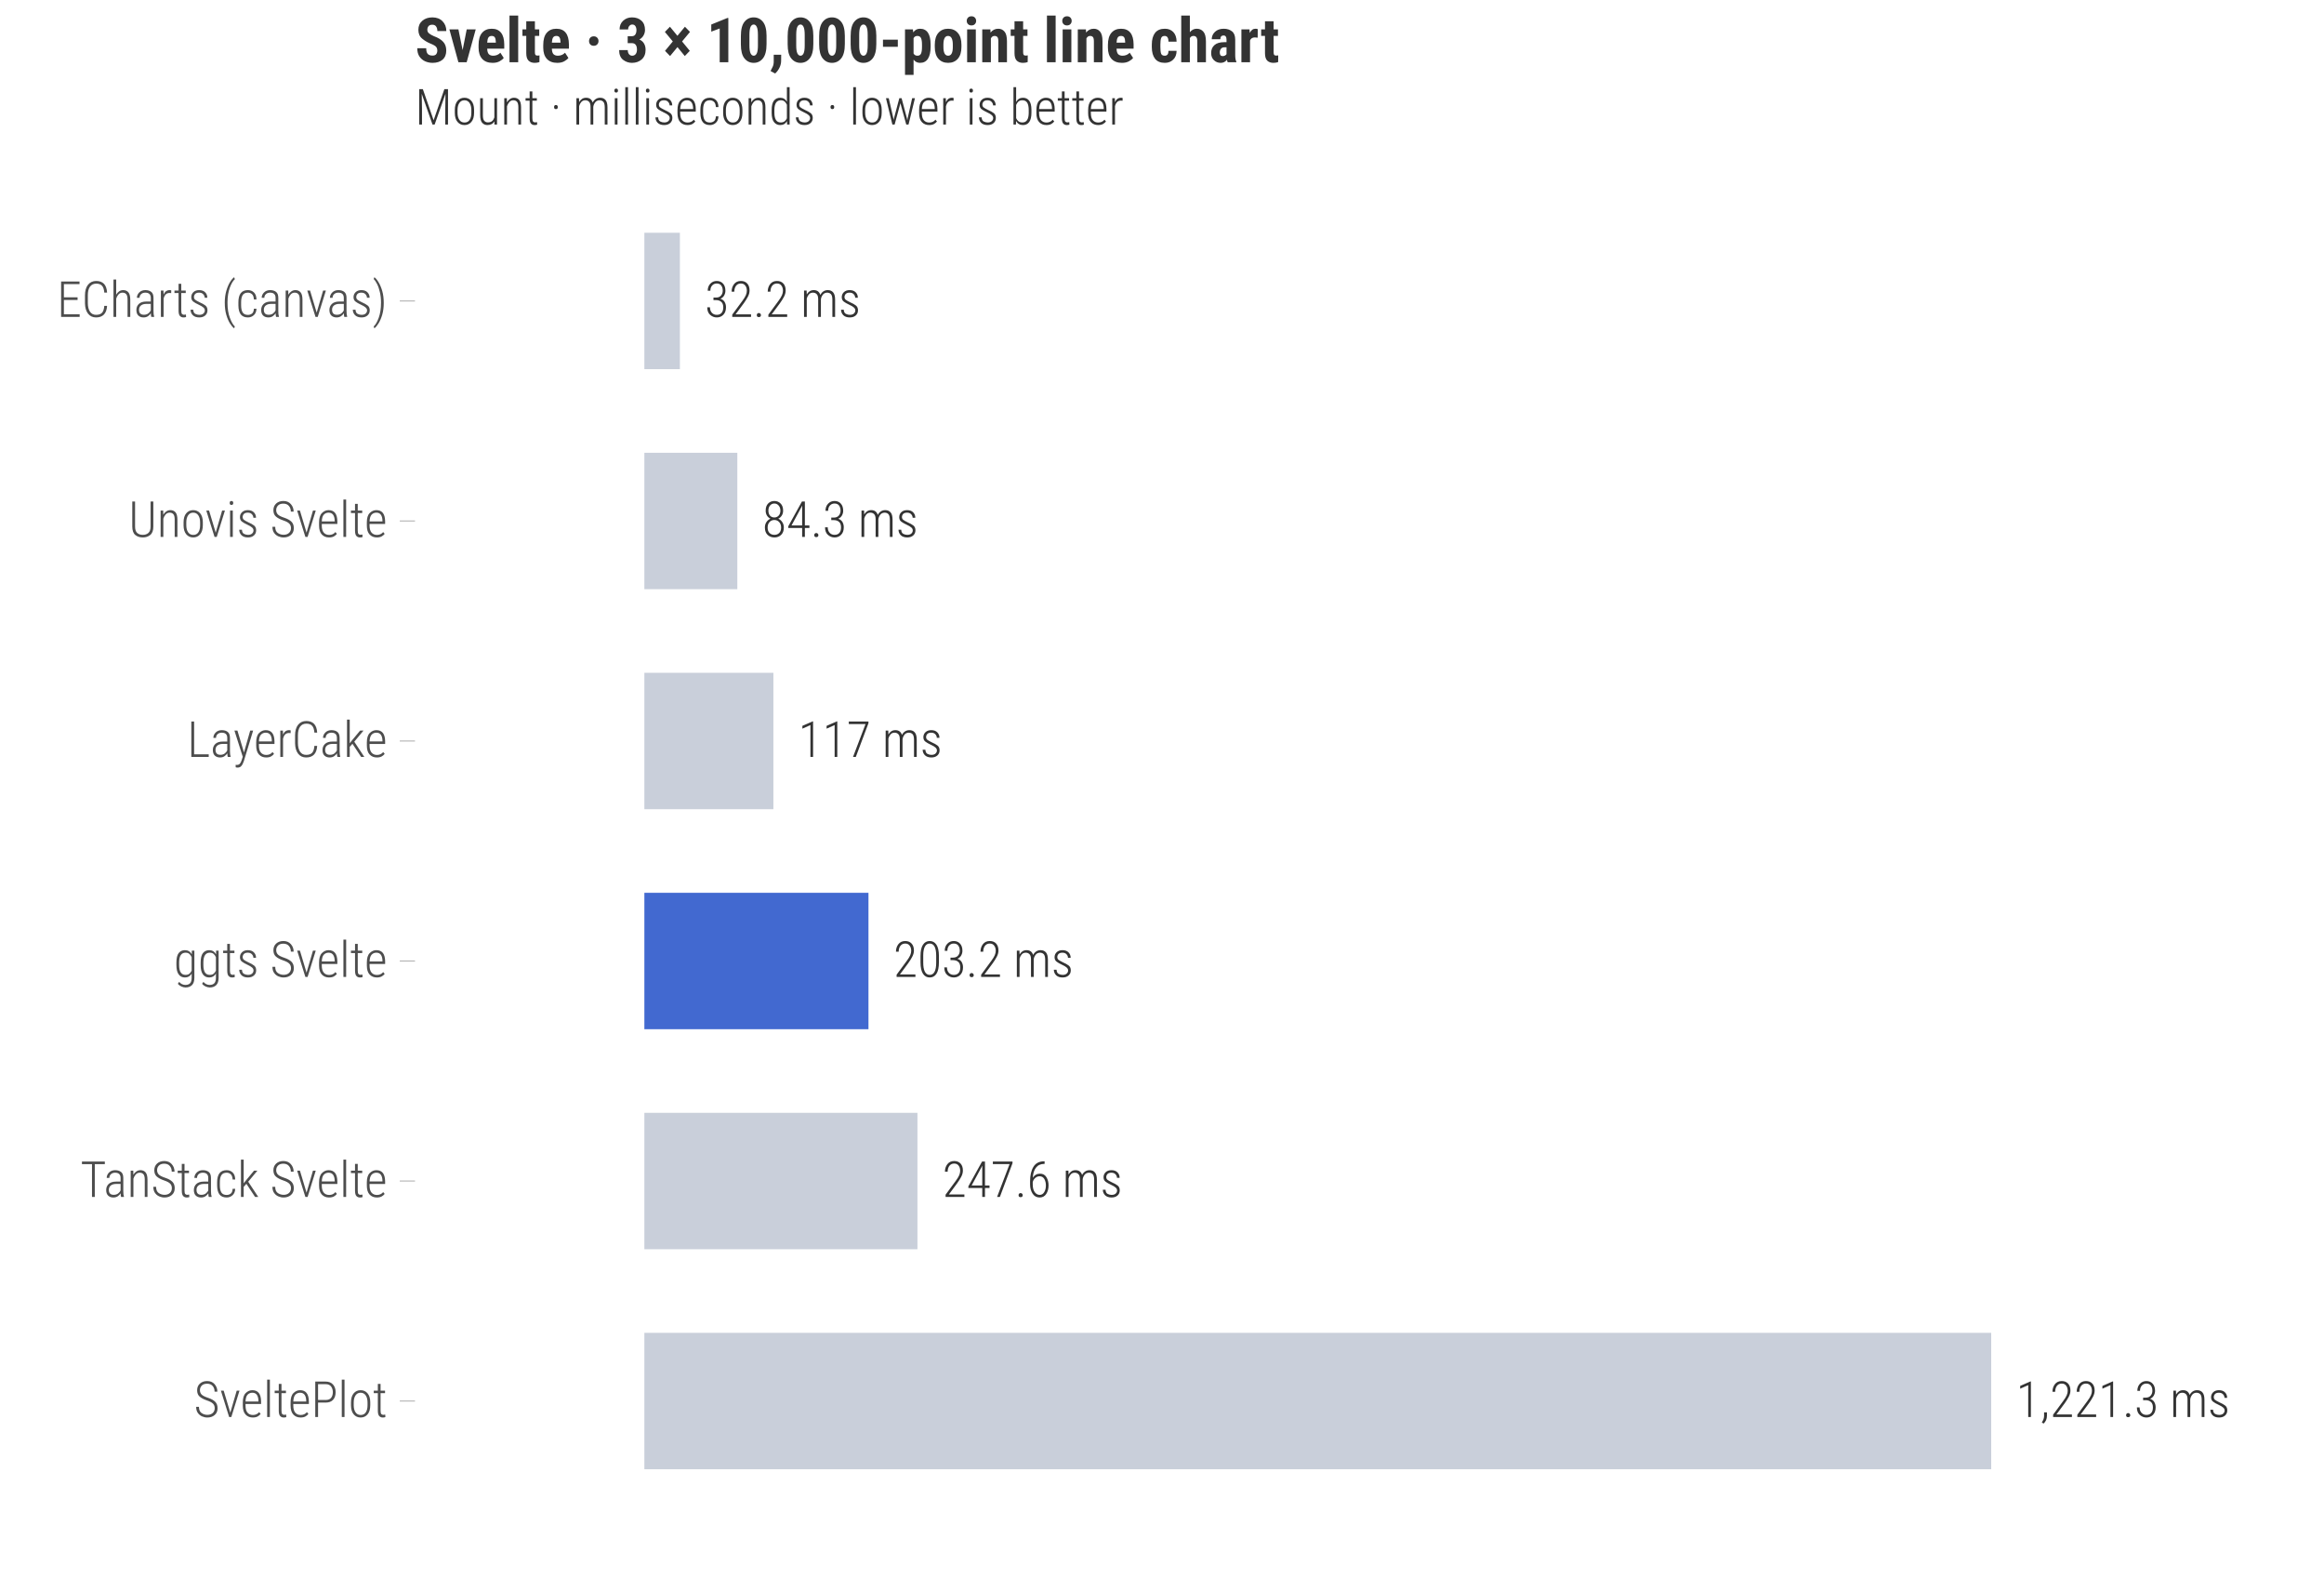
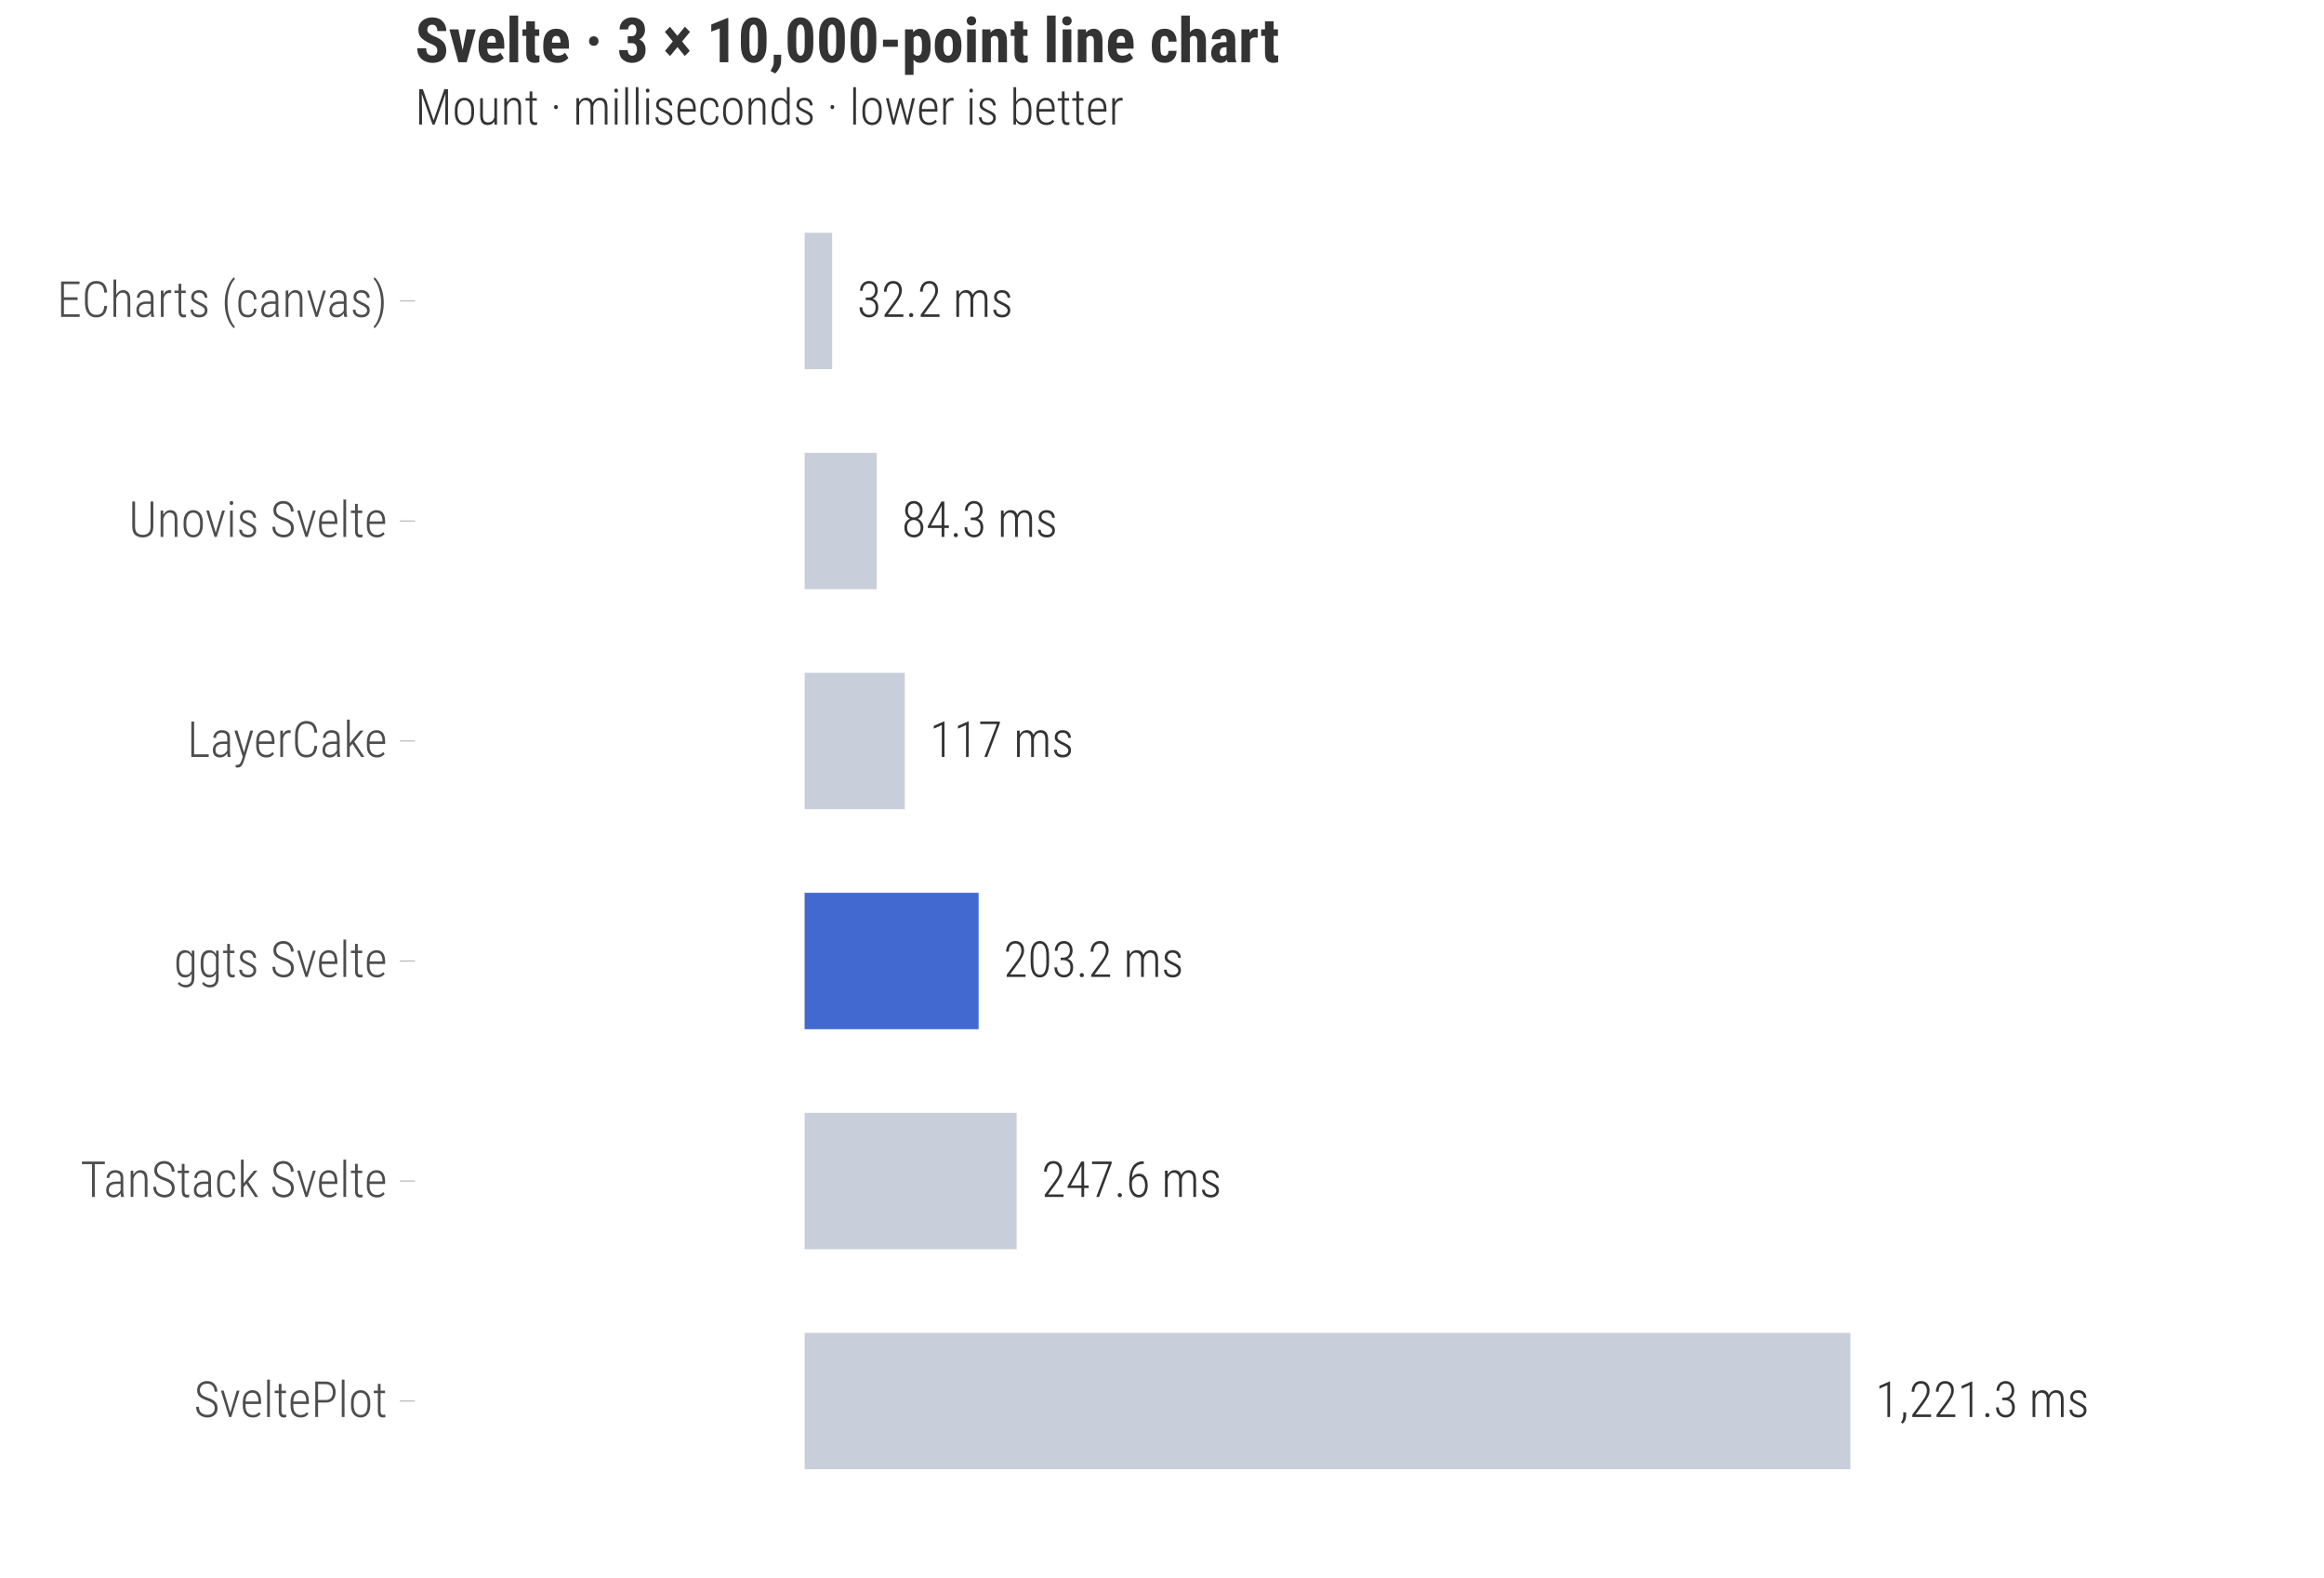
<svg xmlns="http://www.w3.org/2000/svg" width="560" height="380" viewBox="0 0 560 380" role="img" aria-label="Svelte · 3 × 10,000-point line chart. Mount · milliseconds · lower is better. ECharts (canvas): 32.2 ms; Unovis Svelte: 84.3 ms; LayerCake: 117 ms; ggts Svelte: 203.2 ms; TanStack Svelte: 247.6 ms; SveltePlot: 1,221.3 ms." class="gg-plot" font-family="&quot;Roboto Condensed&quot;, &quot;Arial Narrow&quot;, Arial, sans-serif" font-size="11" font-weight="300" text-rendering="optimizeLegibility" shape-rendering="geometricPrecision">
  <rect class="gg-paper" width="560" height="380" fill="var(--gg-paper, #ffffff)" />
  <text class="gg-title" x="100" y="15" font-size="15" font-weight="700" fill="var(--gg-ink, #333333)">Svelte · 3 × 10,000-point line chart</text>
  <text class="gg-subtitle" x="100" y="30" font-size="12" font-weight="300" fill="var(--gg-ink, #333333)">Mount · milliseconds · lower is better</text>
  <defs>
    <clipPath id="gg-clip-0">
      <rect width="456" height="318" />
    </clipPath>
  </defs>
  <g class="gg-panel" data-panel="0" transform="translate(100,46)">
    <rect class="gg-panel-background" width="456" height="318" fill="var(--gg-panel, #ffffff)" />
    <g class="gg-grid" stroke="var(--gg-grid, transparent)" stroke-width="0.25" vector-effect="non-scaling-stroke">
-       <line x1="2.13" y1="0" x2="2.13" y2="318" />
-       <line x1="55.27" y1="0" x2="55.27" y2="318" />
-       <line x1="108.42" y1="0" x2="108.42" y2="318" />
-       <line x1="161.57" y1="0" x2="161.57" y2="318" />
-       <line x1="214.71" y1="0" x2="214.71" y2="318" />
-       <line x1="267.86" y1="0" x2="267.86" y2="318" />
-       <line x1="321.01" y1="0" x2="321.01" y2="318" />
-       <line x1="374.15" y1="0" x2="374.15" y2="318" />
-       <line x1="427.3" y1="0" x2="427.3" y2="318" />
+       <line x1="93.88" y1="0" x2="93.88" y2="318" />
+       <line x1="197.05" y1="0" x2="197.05" y2="318" />
+       <line x1="300.22" y1="0" x2="300.22" y2="318" />
+       <line x1="403.38" y1="0" x2="403.38" y2="318" />
      <line x1="0" y1="26.5" x2="456" y2="26.5" />
      <line x1="0" y1="79.5" x2="456" y2="79.5" />
      <line x1="0" y1="132.5" x2="456" y2="132.5" />
      <line x1="0" y1="185.5" x2="456" y2="185.5" />
      <line x1="0" y1="238.5" x2="456" y2="238.5" />
      <line x1="0" y1="291.5" x2="456" y2="291.5" />
    </g>
    <g class="gg-marks" clip-path="url(#gg-clip-0)">
      <g class="gg-batch gg-rects" data-layer="0">
-         <rect x="55.27" y="10.07" width="8.56" height="32.86" fill="#c9cfda" />
-         <rect x="55.27" y="63.07" width="22.4" height="32.86" fill="#c9cfda" />
-         <rect x="55.27" y="116.07" width="31.09" height="32.86" fill="#c9cfda" />
-         <rect x="55.27" y="169.07" width="54" height="32.86" fill="#4269d0" />
-         <rect x="55.27" y="222.07" width="65.8" height="32.86" fill="#c9cfda" />
-         <rect x="55.27" y="275.07" width="324.54" height="32.86" fill="#c9cfda" />
+         <rect x="93.88" y="10.07" width="6.64" height="32.86" fill="#c9cfda" />
+         <rect x="93.88" y="63.07" width="17.39" height="32.86" fill="#c9cfda" />
+         <rect x="93.88" y="116.07" width="24.14" height="32.86" fill="#c9cfda" />
+         <rect x="93.88" y="169.07" width="41.93" height="32.86" fill="#4269d0" />
+         <rect x="93.88" y="222.07" width="51.09" height="32.86" fill="#c9cfda" />
+         <rect x="93.88" y="275.07" width="252" height="32.86" fill="#c9cfda" />
      </g>
      <g class="gg-batch gg-glyphs" data-layer="1" font-size="12" text-anchor="start">
-         <text x="69.83" y="26.5" dy="0.32em" fill="var(--gg-ink, #333333)">32.2 ms</text>
-         <text x="83.67" y="79.5" dy="0.32em" fill="var(--gg-ink, #333333)">84.3 ms</text>
-         <text x="92.36" y="132.5" dy="0.32em" fill="var(--gg-ink, #333333)">117 ms</text>
-         <text x="115.27" y="185.5" dy="0.32em" fill="var(--gg-ink, #333333)">203.2 ms</text>
-         <text x="127.07" y="238.5" dy="0.32em" fill="var(--gg-ink, #333333)">247.6 ms</text>
-         <text x="385.81" y="291.5" dy="0.32em" fill="var(--gg-ink, #333333)">1,221.3 ms</text>
+         <text x="106.53" y="26.5" dy="0.32em" fill="var(--gg-ink, #333333)">32.2 ms</text>
+         <text x="117.28" y="79.5" dy="0.32em" fill="var(--gg-ink, #333333)">84.3 ms</text>
+         <text x="124.02" y="132.5" dy="0.32em" fill="var(--gg-ink, #333333)">117 ms</text>
+         <text x="141.81" y="185.5" dy="0.32em" fill="var(--gg-ink, #333333)">203.2 ms</text>
+         <text x="150.97" y="238.5" dy="0.32em" fill="var(--gg-ink, #333333)">247.6 ms</text>
+         <text x="351.88" y="291.5" dy="0.32em" fill="var(--gg-ink, #333333)">1,221.3 ms</text>
      </g>
    </g>
    <rect class="gg-panel-border" width="456" height="318" fill="none" stroke="var(--gg-panelBorder, transparent)" stroke-width="0.5" vector-effect="non-scaling-stroke" />
  </g>
  <g class="gg-axis gg-axis-y" transform="translate(100,46)">
    <g class="gg-tick" transform="translate(0,26.5)">
      <line x2="-3.67" stroke="var(--gg-tickColor, #b3b3b3)" stroke-width="0.25" vector-effect="non-scaling-stroke" />
      <text x="-6.67" dy="0.32em" text-anchor="end" fill="var(--gg-axisText, #4d4d4d)" font-size="12" font-weight="300">ECharts (canvas)</text>
    </g>
    <g class="gg-tick" transform="translate(0,79.5)">
      <line x2="-3.67" stroke="var(--gg-tickColor, #b3b3b3)" stroke-width="0.25" vector-effect="non-scaling-stroke" />
      <text x="-6.67" dy="0.32em" text-anchor="end" fill="var(--gg-axisText, #4d4d4d)" font-size="12" font-weight="300">Unovis Svelte</text>
    </g>
    <g class="gg-tick" transform="translate(0,132.5)">
      <line x2="-3.67" stroke="var(--gg-tickColor, #b3b3b3)" stroke-width="0.25" vector-effect="non-scaling-stroke" />
      <text x="-6.67" dy="0.32em" text-anchor="end" fill="var(--gg-axisText, #4d4d4d)" font-size="12" font-weight="300">LayerCake</text>
    </g>
    <g class="gg-tick" transform="translate(0,185.5)">
      <line x2="-3.67" stroke="var(--gg-tickColor, #b3b3b3)" stroke-width="0.25" vector-effect="non-scaling-stroke" />
      <text x="-6.67" dy="0.32em" text-anchor="end" fill="var(--gg-axisText, #4d4d4d)" font-size="12" font-weight="300">ggts Svelte</text>
    </g>
    <g class="gg-tick" transform="translate(0,238.5)">
      <line x2="-3.67" stroke="var(--gg-tickColor, #b3b3b3)" stroke-width="0.25" vector-effect="non-scaling-stroke" />
      <text x="-6.67" dy="0.32em" text-anchor="end" fill="var(--gg-axisText, #4d4d4d)" font-size="12" font-weight="300">TanStack Svelte</text>
    </g>
    <g class="gg-tick" transform="translate(0,291.5)">
      <line x2="-3.67" stroke="var(--gg-tickColor, #b3b3b3)" stroke-width="0.25" vector-effect="non-scaling-stroke" />
      <text x="-6.67" dy="0.32em" text-anchor="end" fill="var(--gg-axisText, #4d4d4d)" font-size="12" font-weight="300">SveltePlot</text>
    </g>
  </g>
</svg>
